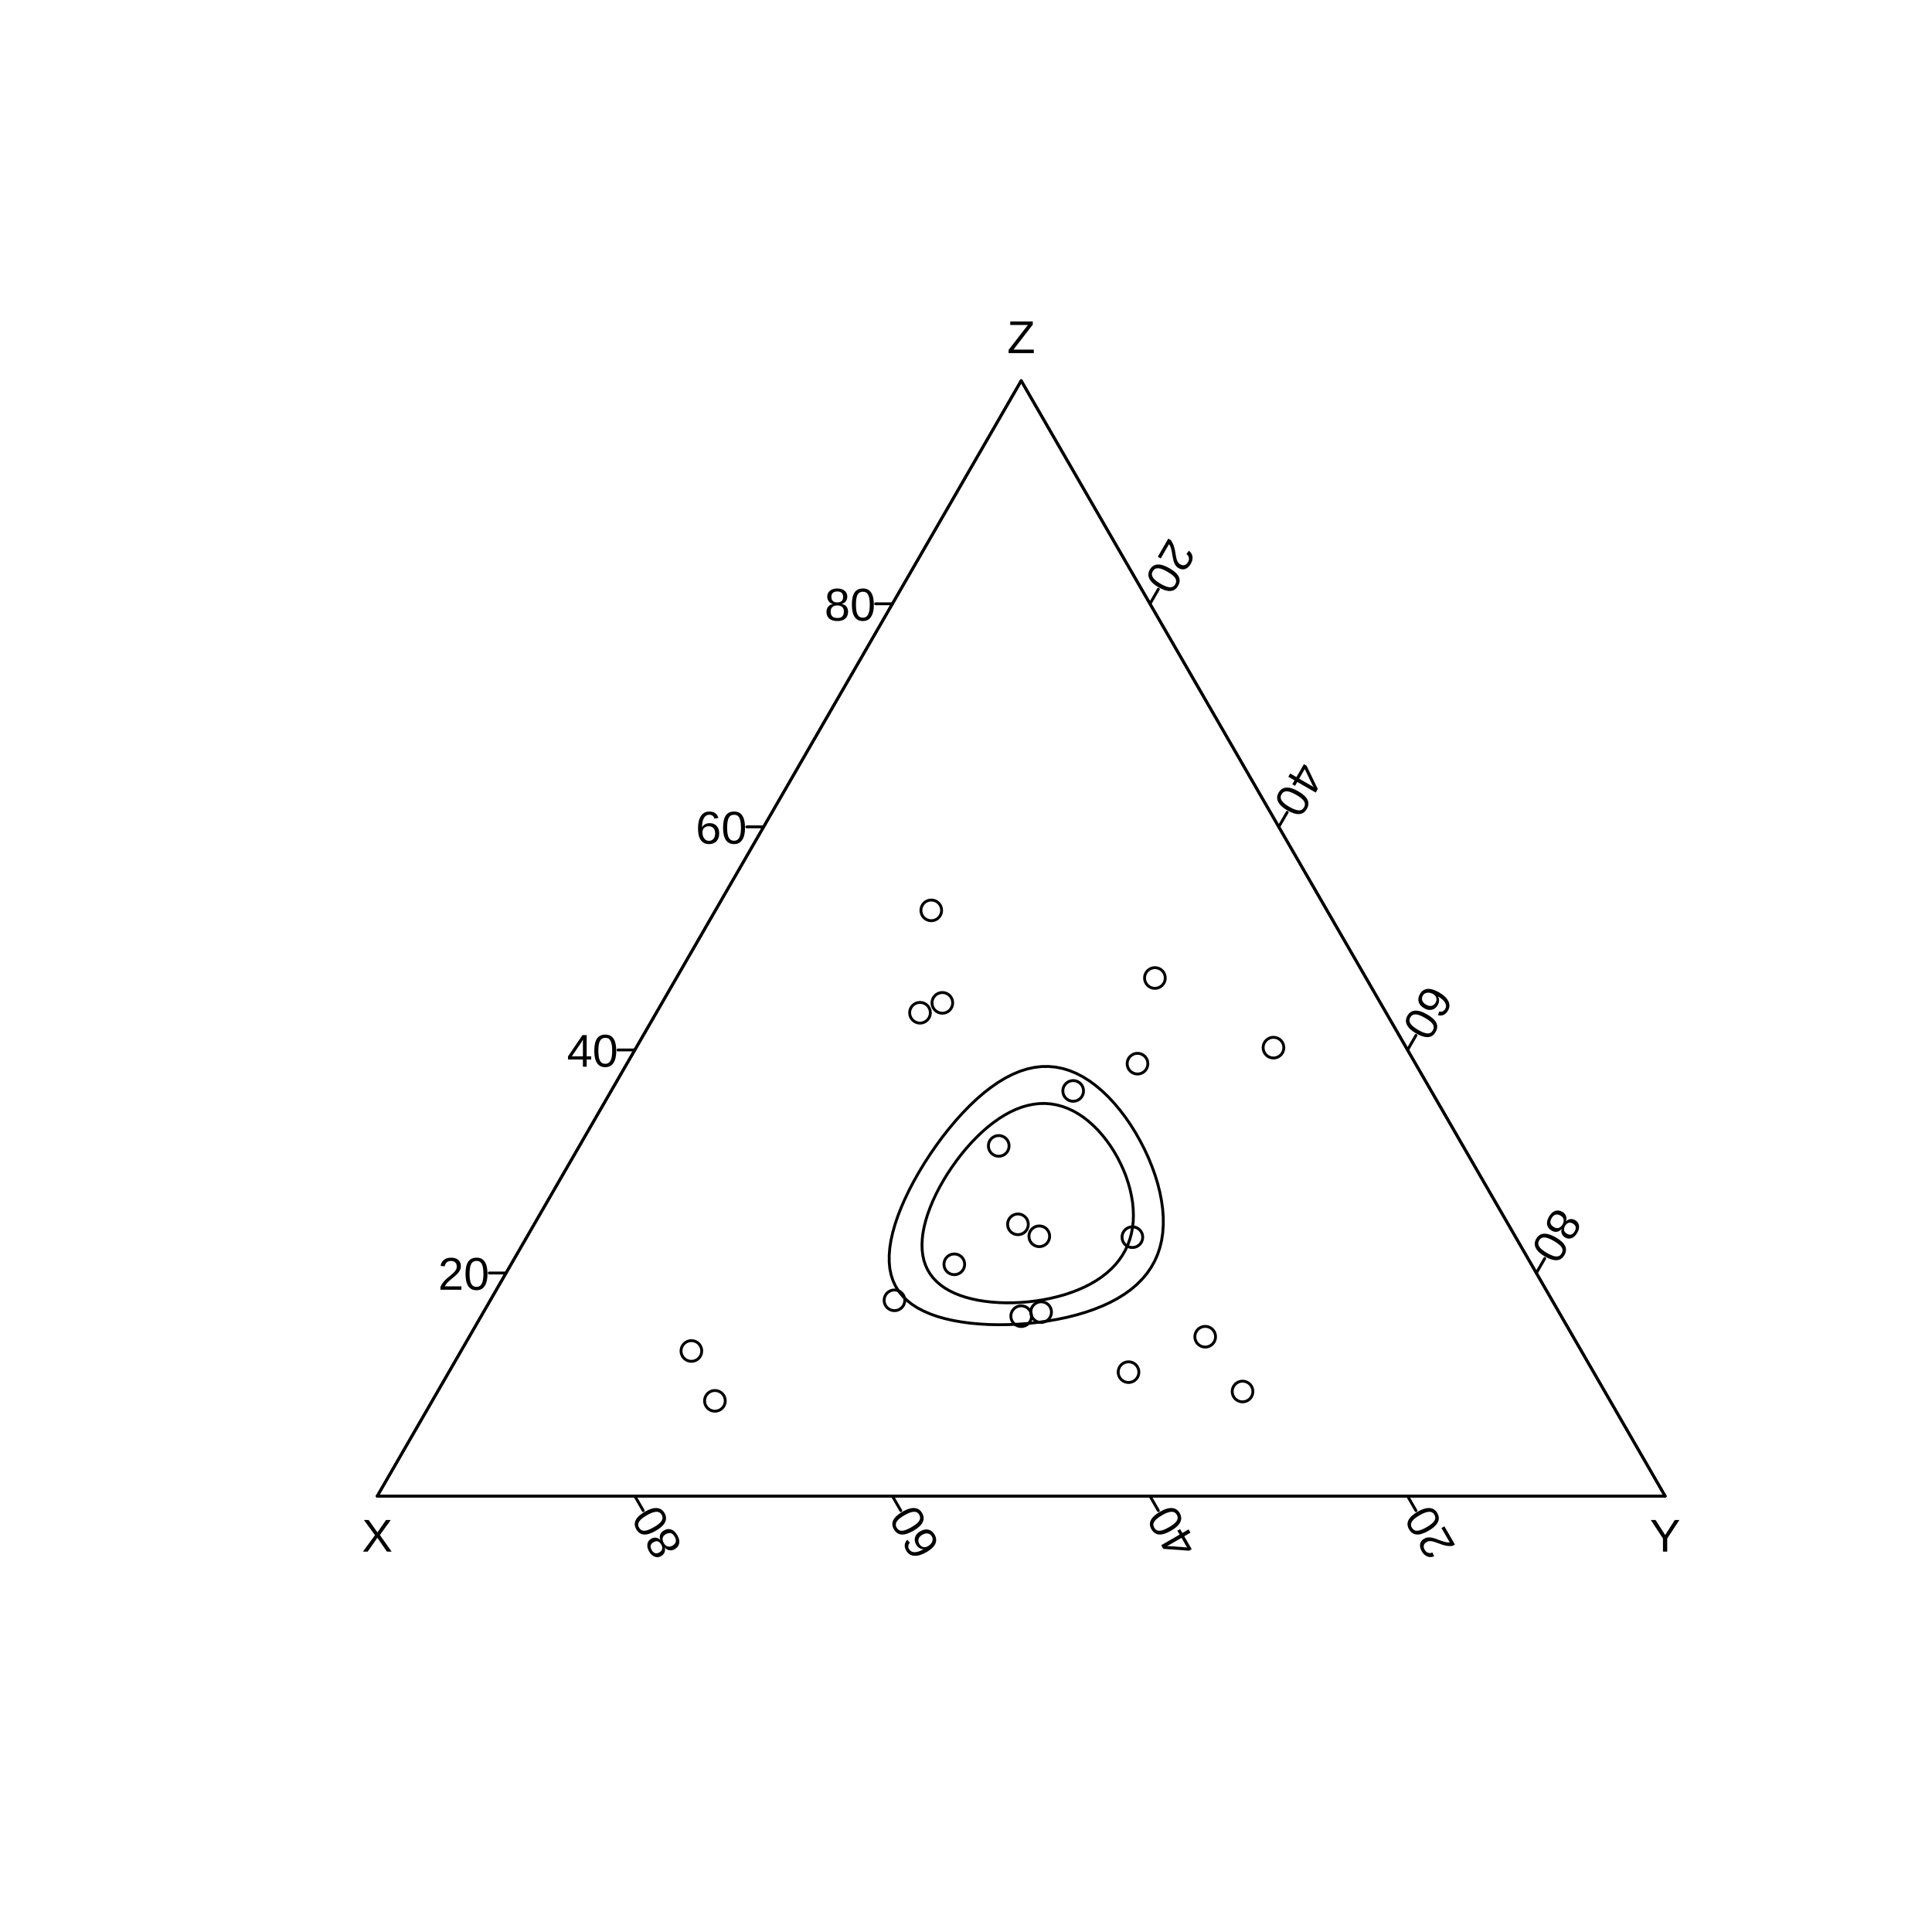
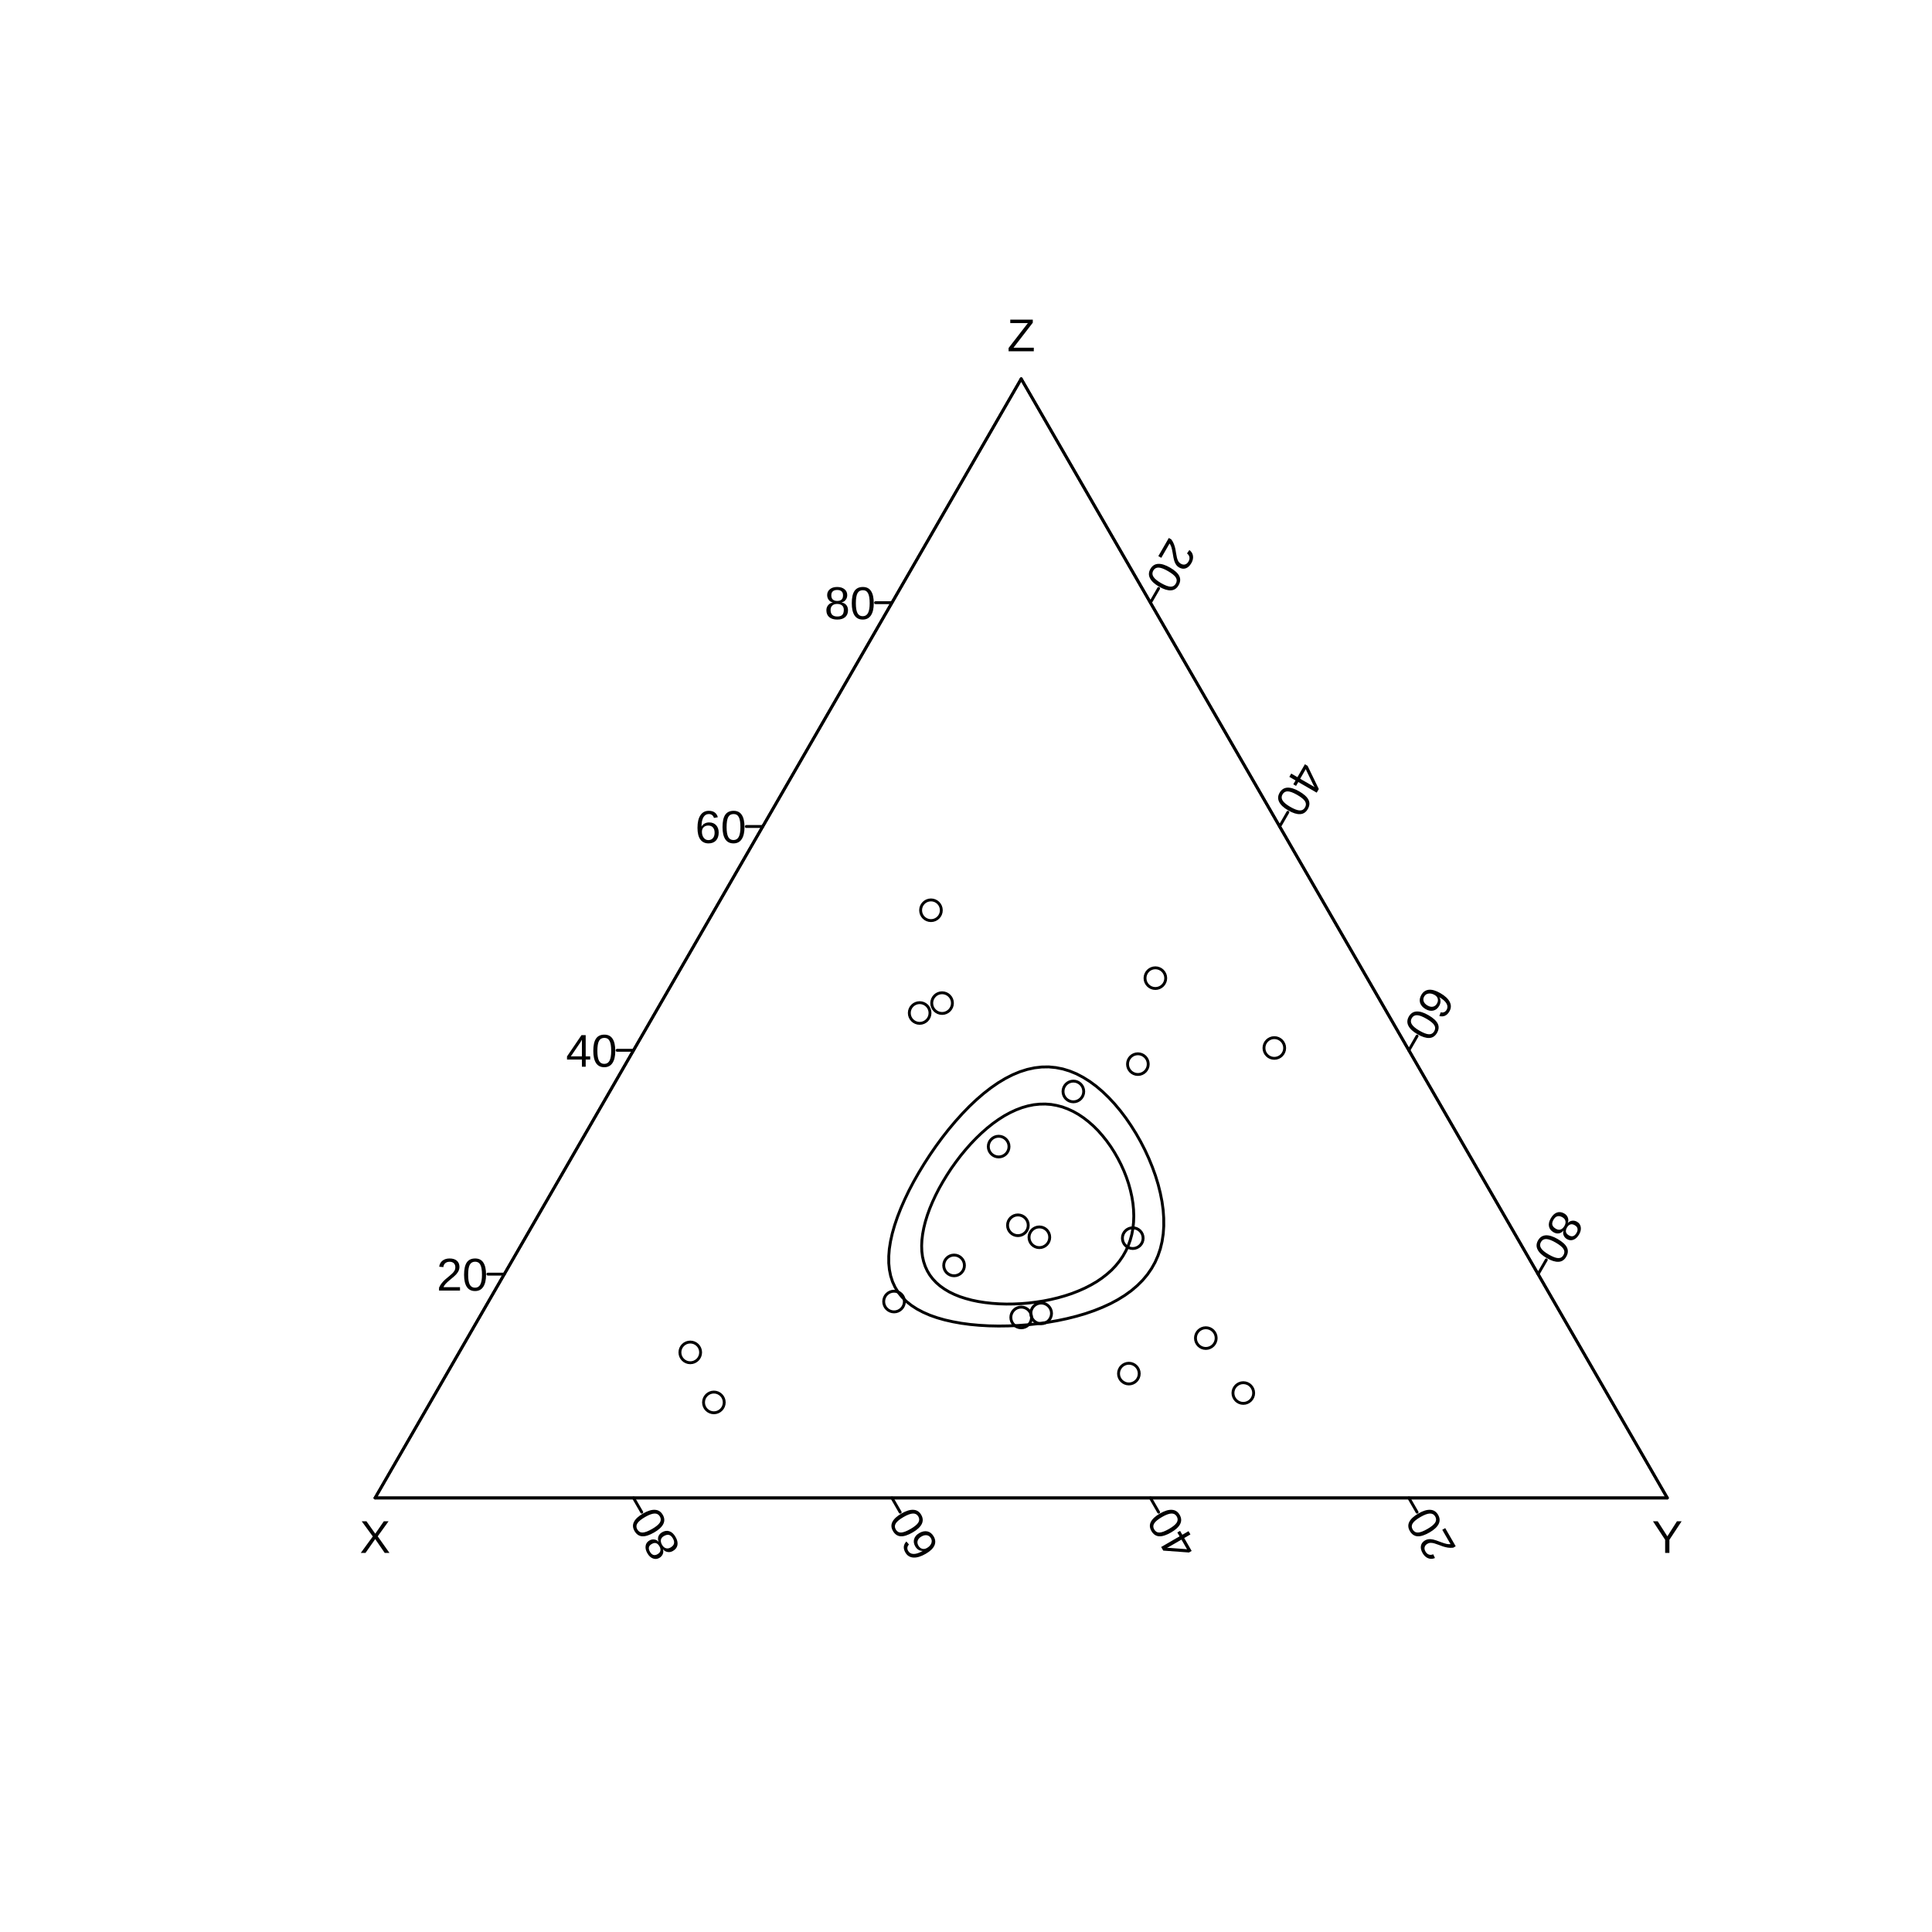
<svg xmlns="http://www.w3.org/2000/svg" class="svglite" width="504.00pt" height="504.00pt" viewBox="0 0 504.00 504.00">
  <defs>
    <style type="text/css">
    .svglite line, .svglite polyline, .svglite polygon, .svglite path, .svglite rect, .svglite circle {
      fill: none;
      stroke: #000000;
      stroke-linecap: round;
      stroke-linejoin: round;
      stroke-miterlimit: 10.00;
    }
    .svglite text {
      white-space: pre;
    }
  </style>
  </defs>
  <rect width="100%" height="100%" style="stroke: none; fill: #FFFFFF;" />
  <defs>
    <clipPath id="cpMC4wMHw1MDQuMDB8MC4wMHw1MDQuMDA=">
      <rect x="0.00" y="0.00" width="504.00" height="504.00" />
    </clipPath>
  </defs>
  <g clip-path="url(#cpMC4wMHw1MDQuMDB8MC4wMHw1MDQuMDA=)">
</g>
  <defs>
    <clipPath id="cpODAuNjR8NDUyLjE2fDU5LjA0fDQzMC41Ng==">
      <rect x="80.64" y="59.04" width="371.52" height="371.52" />
    </clipPath>
  </defs>
  <g clip-path="url(#cpODAuNjR8NDUyLjE2fDU5LjA0fDQzMC41Ng==)">
-     <circle cx="233.34" cy="339.21" r="2.70" style="stroke-width: 0.75;" />
-     <circle cx="296.74" cy="277.48" r="2.70" style="stroke-width: 0.75;" />
-     <circle cx="186.50" cy="365.44" r="2.70" style="stroke-width: 0.75;" />
-     <circle cx="271.12" cy="322.51" r="2.70" style="stroke-width: 0.75;" />
-     <circle cx="279.96" cy="284.59" r="2.70" style="stroke-width: 0.75;" />
-     <circle cx="180.36" cy="352.43" r="2.70" style="stroke-width: 0.75;" />
-     <circle cx="265.55" cy="319.39" r="2.70" style="stroke-width: 0.75;" />
-     <circle cx="240.00" cy="264.20" r="2.70" style="stroke-width: 0.75;" />
-     <circle cx="301.28" cy="255.13" r="2.70" style="stroke-width: 0.75;" />
-     <circle cx="324.14" cy="363.00" r="2.70" style="stroke-width: 0.75;" />
-     <circle cx="242.94" cy="237.49" r="2.70" style="stroke-width: 0.75;" />
-     <circle cx="260.54" cy="298.93" r="2.70" style="stroke-width: 0.75;" />
-     <circle cx="271.60" cy="342.29" r="2.70" style="stroke-width: 0.75;" />
-     <circle cx="332.21" cy="273.30" r="2.70" style="stroke-width: 0.75;" />
-     <circle cx="295.40" cy="322.74" r="2.70" style="stroke-width: 0.75;" />
-     <circle cx="248.95" cy="329.82" r="2.70" style="stroke-width: 0.75;" />
-     <circle cx="245.83" cy="261.62" r="2.70" style="stroke-width: 0.75;" />
-     <circle cx="266.40" cy="343.35" r="2.70" style="stroke-width: 0.75;" />
-     <circle cx="294.40" cy="357.95" r="2.70" style="stroke-width: 0.75;" />
-     <circle cx="314.40" cy="348.71" r="2.70" style="stroke-width: 0.75;" />
-     <text transform="translate(373.17,391.88) rotate(-120)" text-anchor="end" style="font-size: 12.00px; font-family: &quot;Arial&quot;;" textLength="15.28px" lengthAdjust="spacingAndGlyphs">20</text>
-     <text transform="translate(305.97,391.88) rotate(-120)" text-anchor="end" style="font-size: 12.00px; font-family: &quot;Arial&quot;;" textLength="15.28px" lengthAdjust="spacingAndGlyphs">40</text>
-     <text transform="translate(238.78,391.88) rotate(-120)" text-anchor="end" style="font-size: 12.00px; font-family: &quot;Arial&quot;;" textLength="15.28px" lengthAdjust="spacingAndGlyphs">60</text>
-     <text transform="translate(171.58,391.88) rotate(-120)" text-anchor="end" style="font-size: 12.00px; font-family: &quot;Arial&quot;;" textLength="15.28px" lengthAdjust="spacingAndGlyphs">80</text>
-     <line x1="98.42" y1="390.28" x2="434.38" y2="390.28" style="stroke-width: 0.75;" />
-     <line x1="367.19" y1="390.28" x2="369.38" y2="394.07" style="stroke-width: 0.75;" />
-     <line x1="300.00" y1="390.28" x2="302.18" y2="394.07" style="stroke-width: 0.75;" />
-     <line x1="232.80" y1="390.28" x2="234.99" y2="394.07" style="stroke-width: 0.75;" />
-     <line x1="165.61" y1="390.28" x2="167.80" y2="394.07" style="stroke-width: 0.75;" />
-     <text transform="translate(298.40,151.54) rotate(-240)" text-anchor="end" style="font-size: 12.00px; font-family: &quot;Arial&quot;;" textLength="15.28px" lengthAdjust="spacingAndGlyphs">20</text>
-     <text transform="translate(331.99,209.73) rotate(-240)" text-anchor="end" style="font-size: 12.00px; font-family: &quot;Arial&quot;;" textLength="15.28px" lengthAdjust="spacingAndGlyphs">40</text>
-     <text transform="translate(365.59,267.92) rotate(-240)" text-anchor="end" style="font-size: 12.00px; font-family: &quot;Arial&quot;;" textLength="15.28px" lengthAdjust="spacingAndGlyphs">60</text>
-     <text transform="translate(399.19,326.11) rotate(-240)" text-anchor="end" style="font-size: 12.00px; font-family: &quot;Arial&quot;;" textLength="15.28px" lengthAdjust="spacingAndGlyphs">80</text>
-     <line x1="434.38" y1="390.28" x2="266.40" y2="99.32" style="stroke-width: 0.75;" />
-     <line x1="300.00" y1="157.51" x2="302.18" y2="153.72" style="stroke-width: 0.75;" />
-     <line x1="333.59" y1="215.70" x2="335.78" y2="211.92" style="stroke-width: 0.75;" />
-     <line x1="367.19" y1="273.90" x2="369.38" y2="270.11" style="stroke-width: 0.75;" />
-     <line x1="400.79" y1="332.09" x2="402.97" y2="328.30" style="stroke-width: 0.75;" />
-     <text x="127.64" y="336.46" text-anchor="end" style="font-size: 12.00px; font-family: &quot;Arial&quot;;" textLength="15.28px" lengthAdjust="spacingAndGlyphs">20</text>
-     <text x="161.24" y="278.27" text-anchor="end" style="font-size: 12.00px; font-family: &quot;Arial&quot;;" textLength="15.28px" lengthAdjust="spacingAndGlyphs">40</text>
-     <text x="194.83" y="220.08" text-anchor="end" style="font-size: 12.00px; font-family: &quot;Arial&quot;;" textLength="15.28px" lengthAdjust="spacingAndGlyphs">60</text>
-     <text x="228.43" y="161.89" text-anchor="end" style="font-size: 12.00px; font-family: &quot;Arial&quot;;" textLength="15.28px" lengthAdjust="spacingAndGlyphs">80</text>
-     <line x1="266.40" y1="99.32" x2="98.42" y2="390.28" style="stroke-width: 0.75;" />
-     <line x1="132.01" y1="332.09" x2="127.64" y2="332.09" style="stroke-width: 0.75;" />
-     <line x1="165.61" y1="273.90" x2="161.24" y2="273.90" style="stroke-width: 0.75;" />
-     <line x1="199.21" y1="215.70" x2="194.83" y2="215.70" style="stroke-width: 0.75;" />
-     <line x1="232.80" y1="157.51" x2="228.43" y2="157.51" style="stroke-width: 0.75;" />
-     <polygon points="98.42,390.28 266.40,99.32 434.38,390.28 " style="stroke-width: 0.75;" />
-     <text x="98.42" y="404.77" text-anchor="middle" style="font-size: 12.00px; font-family: &quot;Arial&quot;;" textLength="8.22px" lengthAdjust="spacingAndGlyphs">X</text>
-     <text x="434.38" y="404.77" text-anchor="middle" style="font-size: 12.00px; font-family: &quot;Arial&quot;;" textLength="7.33px" lengthAdjust="spacingAndGlyphs">Y</text>
-     <text x="266.40" y="92.12" text-anchor="middle" style="font-size: 12.00px; font-family: &quot;Arial&quot;;" textLength="8.22px" lengthAdjust="spacingAndGlyphs">Z</text>
-     <polygon points="287.52,296.07 286.37,294.77 285.16,293.57 283.91,292.46 282.62,291.45 281.28,290.56 279.91,289.79 278.51,289.14 277.08,288.62 275.63,288.23 274.16,287.98 272.67,287.86 271.16,287.89 269.65,288.06 268.13,288.36 266.60,288.80 265.07,289.38 263.55,290.08 262.03,290.92 260.52,291.87 259.03,292.94 257.55,294.11 256.10,295.39 254.68,296.75 253.30,298.20 251.95,299.72 250.65,301.30 249.41,302.94 248.22,304.62 247.09,306.33 246.03,308.07 245.05,309.81 244.16,311.56 243.34,313.31 242.63,315.04 242.00,316.75 241.49,318.43 241.07,320.07 240.77,321.67 240.59,323.22 240.52,324.72 240.57,326.15 240.74,327.53 241.03,328.84 241.45,330.08 241.99,331.25 242.65,332.35 243.43,333.37 244.33,334.32 245.35,335.20 246.47,336.00 247.70,336.72 249.04,337.37 250.47,337.94 251.99,338.44 253.59,338.86 255.26,339.21 257.00,339.48 258.80,339.68 260.65,339.81 262.53,339.87 264.45,339.85 266.38,339.76 268.32,339.60 270.26,339.36 272.19,339.06 274.09,338.68 275.96,338.23 277.79,337.72 279.57,337.12 281.29,336.46 282.94,335.73 284.51,334.93 286.00,334.06 287.40,333.11 288.70,332.10 289.90,331.02 290.99,329.88 291.97,328.67 292.84,327.40 293.60,326.06 294.24,324.67 294.76,323.23 295.16,321.73 295.45,320.19 295.62,318.61 295.67,316.99 295.61,315.35 295.45,313.67 295.17,311.99 294.80,310.29 294.32,308.60 293.76,306.91 293.10,305.24 292.35,303.59 291.53,301.98 290.63,300.41 289.66,298.90 288.62,297.45 287.52,296.07 " style="stroke-width: 0.75;" />
-     <polygon points="292.19,289.63 290.70,287.84 289.16,286.18 287.56,284.64 285.92,283.25 284.25,282.01 282.53,280.93 280.79,280.02 279.02,279.29 277.22,278.74 275.40,278.38 273.56,278.21 271.71,278.23 269.84,278.45 267.96,278.86 266.07,279.46 264.18,280.25 262.28,281.21 260.39,282.36 258.50,283.67 256.62,285.13 254.75,286.75 252.91,288.50 251.09,290.37 249.31,292.35 247.57,294.43 245.87,296.58 244.24,298.81 242.67,301.08 241.17,303.39 239.76,305.72 238.43,308.06 237.21,310.39 236.10,312.70 235.10,314.98 234.23,317.21 233.49,319.39 232.89,321.51 232.43,323.56 232.12,325.53 231.97,327.42 231.97,329.22 232.13,330.93 232.46,332.55 232.95,334.07 233.61,335.50 234.43,336.82 235.41,338.05 236.55,339.18 237.85,340.22 239.30,341.16 240.90,342.00 242.64,342.76 244.51,343.42 246.50,343.99 248.61,344.47 250.82,344.86 253.13,345.17 255.51,345.39 257.96,345.53 260.47,345.58 263.02,345.55 265.59,345.44 268.18,345.25 270.76,344.97 273.32,344.61 275.85,344.17 278.34,343.65 280.76,343.04 283.11,342.35 285.37,341.57 287.54,340.71 289.60,339.76 291.54,338.72 293.35,337.60 295.03,336.39 296.56,335.09 297.95,333.70 299.19,332.22 300.27,330.66 301.20,329.01 301.97,327.28 302.58,325.47 303.03,323.59 303.32,321.63 303.46,319.61 303.46,317.53 303.30,315.40 303.00,313.23 302.57,311.02 302.01,308.79 301.32,306.54 300.51,304.30 299.60,302.06 298.58,299.85 297.46,297.67 296.26,295.55 294.98,293.49 293.62,291.51 292.19,289.63 " style="stroke-width: 0.75;" />
+     <circle cx="233.23" cy="339.53" r="2.70" style="stroke-width: 0.75;" />
+     <circle cx="296.84" cy="277.60" r="2.70" style="stroke-width: 0.75;" />
+     <circle cx="186.23" cy="365.85" r="2.70" style="stroke-width: 0.75;" />
+     <circle cx="271.14" cy="322.77" r="2.70" style="stroke-width: 0.75;" />
+     <circle cx="280.01" cy="284.73" r="2.70" style="stroke-width: 0.75;" />
+     <circle cx="180.07" cy="352.80" r="2.70" style="stroke-width: 0.75;" />
+     <circle cx="265.54" cy="319.64" r="2.70" style="stroke-width: 0.75;" />
+     <circle cx="239.91" cy="264.26" r="2.70" style="stroke-width: 0.75;" />
+     <circle cx="301.40" cy="255.17" r="2.70" style="stroke-width: 0.75;" />
+     <circle cx="324.34" cy="363.40" r="2.70" style="stroke-width: 0.75;" />
+     <circle cx="242.86" cy="237.46" r="2.70" style="stroke-width: 0.75;" />
+     <circle cx="260.52" cy="299.11" r="2.70" style="stroke-width: 0.75;" />
+     <circle cx="271.61" cy="342.62" r="2.70" style="stroke-width: 0.75;" />
+     <circle cx="332.43" cy="273.39" r="2.70" style="stroke-width: 0.75;" />
+     <circle cx="295.50" cy="323.00" r="2.70" style="stroke-width: 0.75;" />
+     <circle cx="248.89" cy="330.11" r="2.70" style="stroke-width: 0.75;" />
+     <circle cx="245.76" cy="261.68" r="2.70" style="stroke-width: 0.75;" />
+     <circle cx="266.40" cy="343.68" r="2.70" style="stroke-width: 0.75;" />
+     <circle cx="294.49" cy="358.33" r="2.70" style="stroke-width: 0.75;" />
+     <circle cx="314.56" cy="349.07" r="2.70" style="stroke-width: 0.75;" />
+     <text transform="translate(373.38,392.34) rotate(-120)" text-anchor="end" style="font-size: 12.00px; font-family: &quot;Arial&quot;;" textLength="13.72px" lengthAdjust="spacingAndGlyphs">20</text>
+     <text transform="translate(305.96,392.34) rotate(-120)" text-anchor="end" style="font-size: 12.00px; font-family: &quot;Arial&quot;;" textLength="13.72px" lengthAdjust="spacingAndGlyphs">40</text>
+     <text transform="translate(238.54,392.34) rotate(-120)" text-anchor="end" style="font-size: 12.00px; font-family: &quot;Arial&quot;;" textLength="13.72px" lengthAdjust="spacingAndGlyphs">60</text>
+     <text transform="translate(171.12,392.34) rotate(-120)" text-anchor="end" style="font-size: 12.00px; font-family: &quot;Arial&quot;;" textLength="13.72px" lengthAdjust="spacingAndGlyphs">80</text>
+     <line x1="97.85" y1="390.77" x2="434.95" y2="390.77" style="stroke-width: 0.75;" />
+     <line x1="367.53" y1="390.77" x2="369.67" y2="394.48" style="stroke-width: 0.75;" />
+     <line x1="300.11" y1="390.77" x2="302.25" y2="394.48" style="stroke-width: 0.75;" />
+     <line x1="232.69" y1="390.77" x2="234.83" y2="394.48" style="stroke-width: 0.75;" />
+     <line x1="165.27" y1="390.77" x2="167.41" y2="394.48" style="stroke-width: 0.75;" />
+     <text transform="translate(298.54,151.37) rotate(-240)" text-anchor="end" style="font-size: 12.00px; font-family: &quot;Arial&quot;;" textLength="13.72px" lengthAdjust="spacingAndGlyphs">20</text>
+     <text transform="translate(332.25,209.75) rotate(-240)" text-anchor="end" style="font-size: 12.00px; font-family: &quot;Arial&quot;;" textLength="13.72px" lengthAdjust="spacingAndGlyphs">40</text>
+     <text transform="translate(365.96,268.14) rotate(-240)" text-anchor="end" style="font-size: 12.00px; font-family: &quot;Arial&quot;;" textLength="13.72px" lengthAdjust="spacingAndGlyphs">60</text>
+     <text transform="translate(399.67,326.53) rotate(-240)" text-anchor="end" style="font-size: 12.00px; font-family: &quot;Arial&quot;;" textLength="13.72px" lengthAdjust="spacingAndGlyphs">80</text>
+     <line x1="434.95" y1="390.77" x2="266.40" y2="98.83" style="stroke-width: 0.75;" />
+     <line x1="300.11" y1="157.22" x2="302.25" y2="153.51" style="stroke-width: 0.75;" />
+     <line x1="333.82" y1="215.61" x2="335.96" y2="211.90" style="stroke-width: 0.75;" />
+     <line x1="367.53" y1="273.99" x2="369.67" y2="270.28" style="stroke-width: 0.75;" />
+     <line x1="401.24" y1="332.38" x2="403.38" y2="328.67" style="stroke-width: 0.75;" />
+     <text x="127.27" y="336.67" text-anchor="end" style="font-size: 12.00px; font-family: &quot;Arial&quot;;" textLength="13.72px" lengthAdjust="spacingAndGlyphs">20</text>
+     <text x="160.98" y="278.28" text-anchor="end" style="font-size: 12.00px; font-family: &quot;Arial&quot;;" textLength="13.72px" lengthAdjust="spacingAndGlyphs">40</text>
+     <text x="194.69" y="219.89" text-anchor="end" style="font-size: 12.00px; font-family: &quot;Arial&quot;;" textLength="13.72px" lengthAdjust="spacingAndGlyphs">60</text>
+     <text x="228.41" y="161.50" text-anchor="end" style="font-size: 12.00px; font-family: &quot;Arial&quot;;" textLength="13.72px" lengthAdjust="spacingAndGlyphs">80</text>
+     <line x1="266.40" y1="98.83" x2="97.85" y2="390.77" style="stroke-width: 0.75;" />
+     <line x1="131.56" y1="332.38" x2="127.27" y2="332.38" style="stroke-width: 0.75;" />
+     <line x1="165.27" y1="273.99" x2="160.98" y2="273.99" style="stroke-width: 0.75;" />
+     <line x1="198.98" y1="215.61" x2="194.69" y2="215.61" style="stroke-width: 0.75;" />
+     <line x1="232.69" y1="157.22" x2="228.41" y2="157.22" style="stroke-width: 0.75;" />
+     <polygon points="97.85,390.77 266.40,98.83 434.95,390.77 " style="stroke-width: 0.75;" />
+     <text x="97.85" y="405.11" text-anchor="middle" style="font-size: 12.00px; font-family: &quot;Arial&quot;;" textLength="7.03px" lengthAdjust="spacingAndGlyphs">X</text>
+     <text x="434.95" y="405.11" text-anchor="middle" style="font-size: 12.00px; font-family: &quot;Arial&quot;;" textLength="6.79px" lengthAdjust="spacingAndGlyphs">Y</text>
+     <text x="266.40" y="91.63" text-anchor="middle" style="font-size: 12.00px; font-family: &quot;Arial&quot;;" textLength="6.86px" lengthAdjust="spacingAndGlyphs">Z</text>
+     <polygon points="287.59,296.24 286.44,294.94 285.23,293.73 283.97,292.62 282.67,291.61 281.33,290.71 279.96,289.94 278.55,289.29 277.12,288.76 275.66,288.38 274.19,288.12 272.69,288.01 271.18,288.04 269.66,288.20 268.13,288.51 266.60,288.95 265.07,289.53 263.54,290.24 262.01,291.07 260.50,292.03 259.00,293.10 257.52,294.28 256.07,295.56 254.64,296.93 253.25,298.38 251.90,299.91 250.60,301.49 249.35,303.14 248.15,304.82 247.03,306.54 245.97,308.28 244.98,310.03 244.08,311.79 243.27,313.54 242.54,315.28 241.92,316.99 241.40,318.68 240.99,320.33 240.69,321.93 240.50,323.49 240.43,324.99 240.48,326.43 240.65,327.81 240.95,329.12 241.37,330.37 241.91,331.54 242.57,332.64 243.36,333.67 244.26,334.62 245.28,335.50 246.41,336.30 247.64,337.03 248.98,337.68 250.41,338.26 251.94,338.75 253.54,339.18 255.22,339.53 256.97,339.80 258.78,340.00 260.63,340.13 262.52,340.19 264.44,340.17 266.38,340.08 268.33,339.92 270.27,339.68 272.21,339.38 274.12,339.00 276.00,338.55 277.83,338.03 279.62,337.44 281.34,336.77 282.99,336.04 284.57,335.23 286.07,334.36 287.47,333.41 288.77,332.40 289.98,331.32 291.07,330.17 292.06,328.95 292.93,327.68 293.69,326.34 294.33,324.94 294.85,323.49 295.26,321.99 295.54,320.45 295.71,318.86 295.77,317.24 295.71,315.58 295.55,313.91 295.27,312.21 294.89,310.51 294.42,308.81 293.85,307.12 293.19,305.44 292.44,303.79 291.61,302.17 290.71,300.60 289.74,299.08 288.70,297.63 287.59,296.24 " style="stroke-width: 0.75;" />
+     <polygon points="292.28,289.78 290.78,287.99 289.23,286.32 287.63,284.78 285.99,283.38 284.31,282.14 282.59,281.06 280.84,280.14 279.06,279.41 277.26,278.86 275.43,278.50 273.59,278.32 271.73,278.35 269.85,278.57 267.97,278.98 266.07,279.58 264.17,280.37 262.27,281.34 260.37,282.48 258.47,283.80 256.58,285.27 254.71,286.89 252.86,288.64 251.04,290.52 249.25,292.51 247.50,294.59 245.80,296.76 244.16,298.99 242.59,301.27 241.09,303.59 239.67,305.93 238.34,308.27 237.11,310.61 236.00,312.93 235.00,315.21 234.12,317.46 233.38,319.64 232.77,321.77 232.31,323.83 232.00,325.80 231.85,327.70 231.85,329.51 232.02,331.22 232.35,332.85 232.84,334.37 233.50,335.80 234.32,337.13 235.31,338.37 236.45,339.50 237.76,340.54 239.21,341.48 240.82,342.33 242.56,343.09 244.43,343.75 246.43,344.32 248.55,344.80 250.77,345.20 253.08,345.51 255.47,345.73 257.94,345.87 260.45,345.92 263.01,345.89 265.59,345.78 268.18,345.59 270.77,345.31 273.34,344.95 275.88,344.51 278.38,343.98 280.81,343.37 283.17,342.68 285.44,341.90 287.61,341.03 289.68,340.08 291.62,339.04 293.44,337.91 295.12,336.70 296.66,335.39 298.06,334.00 299.30,332.52 300.39,330.95 301.32,329.30 302.09,327.56 302.70,325.75 303.15,323.86 303.45,321.89 303.59,319.87 303.58,317.78 303.43,315.64 303.13,313.46 302.69,311.24 302.13,309.00 301.44,306.75 300.63,304.50 299.71,302.25 298.69,300.03 297.57,297.85 296.36,295.72 295.07,293.66 293.71,291.67 292.28,289.78 " style="stroke-width: 0.75;" />
  </g>
</svg>
